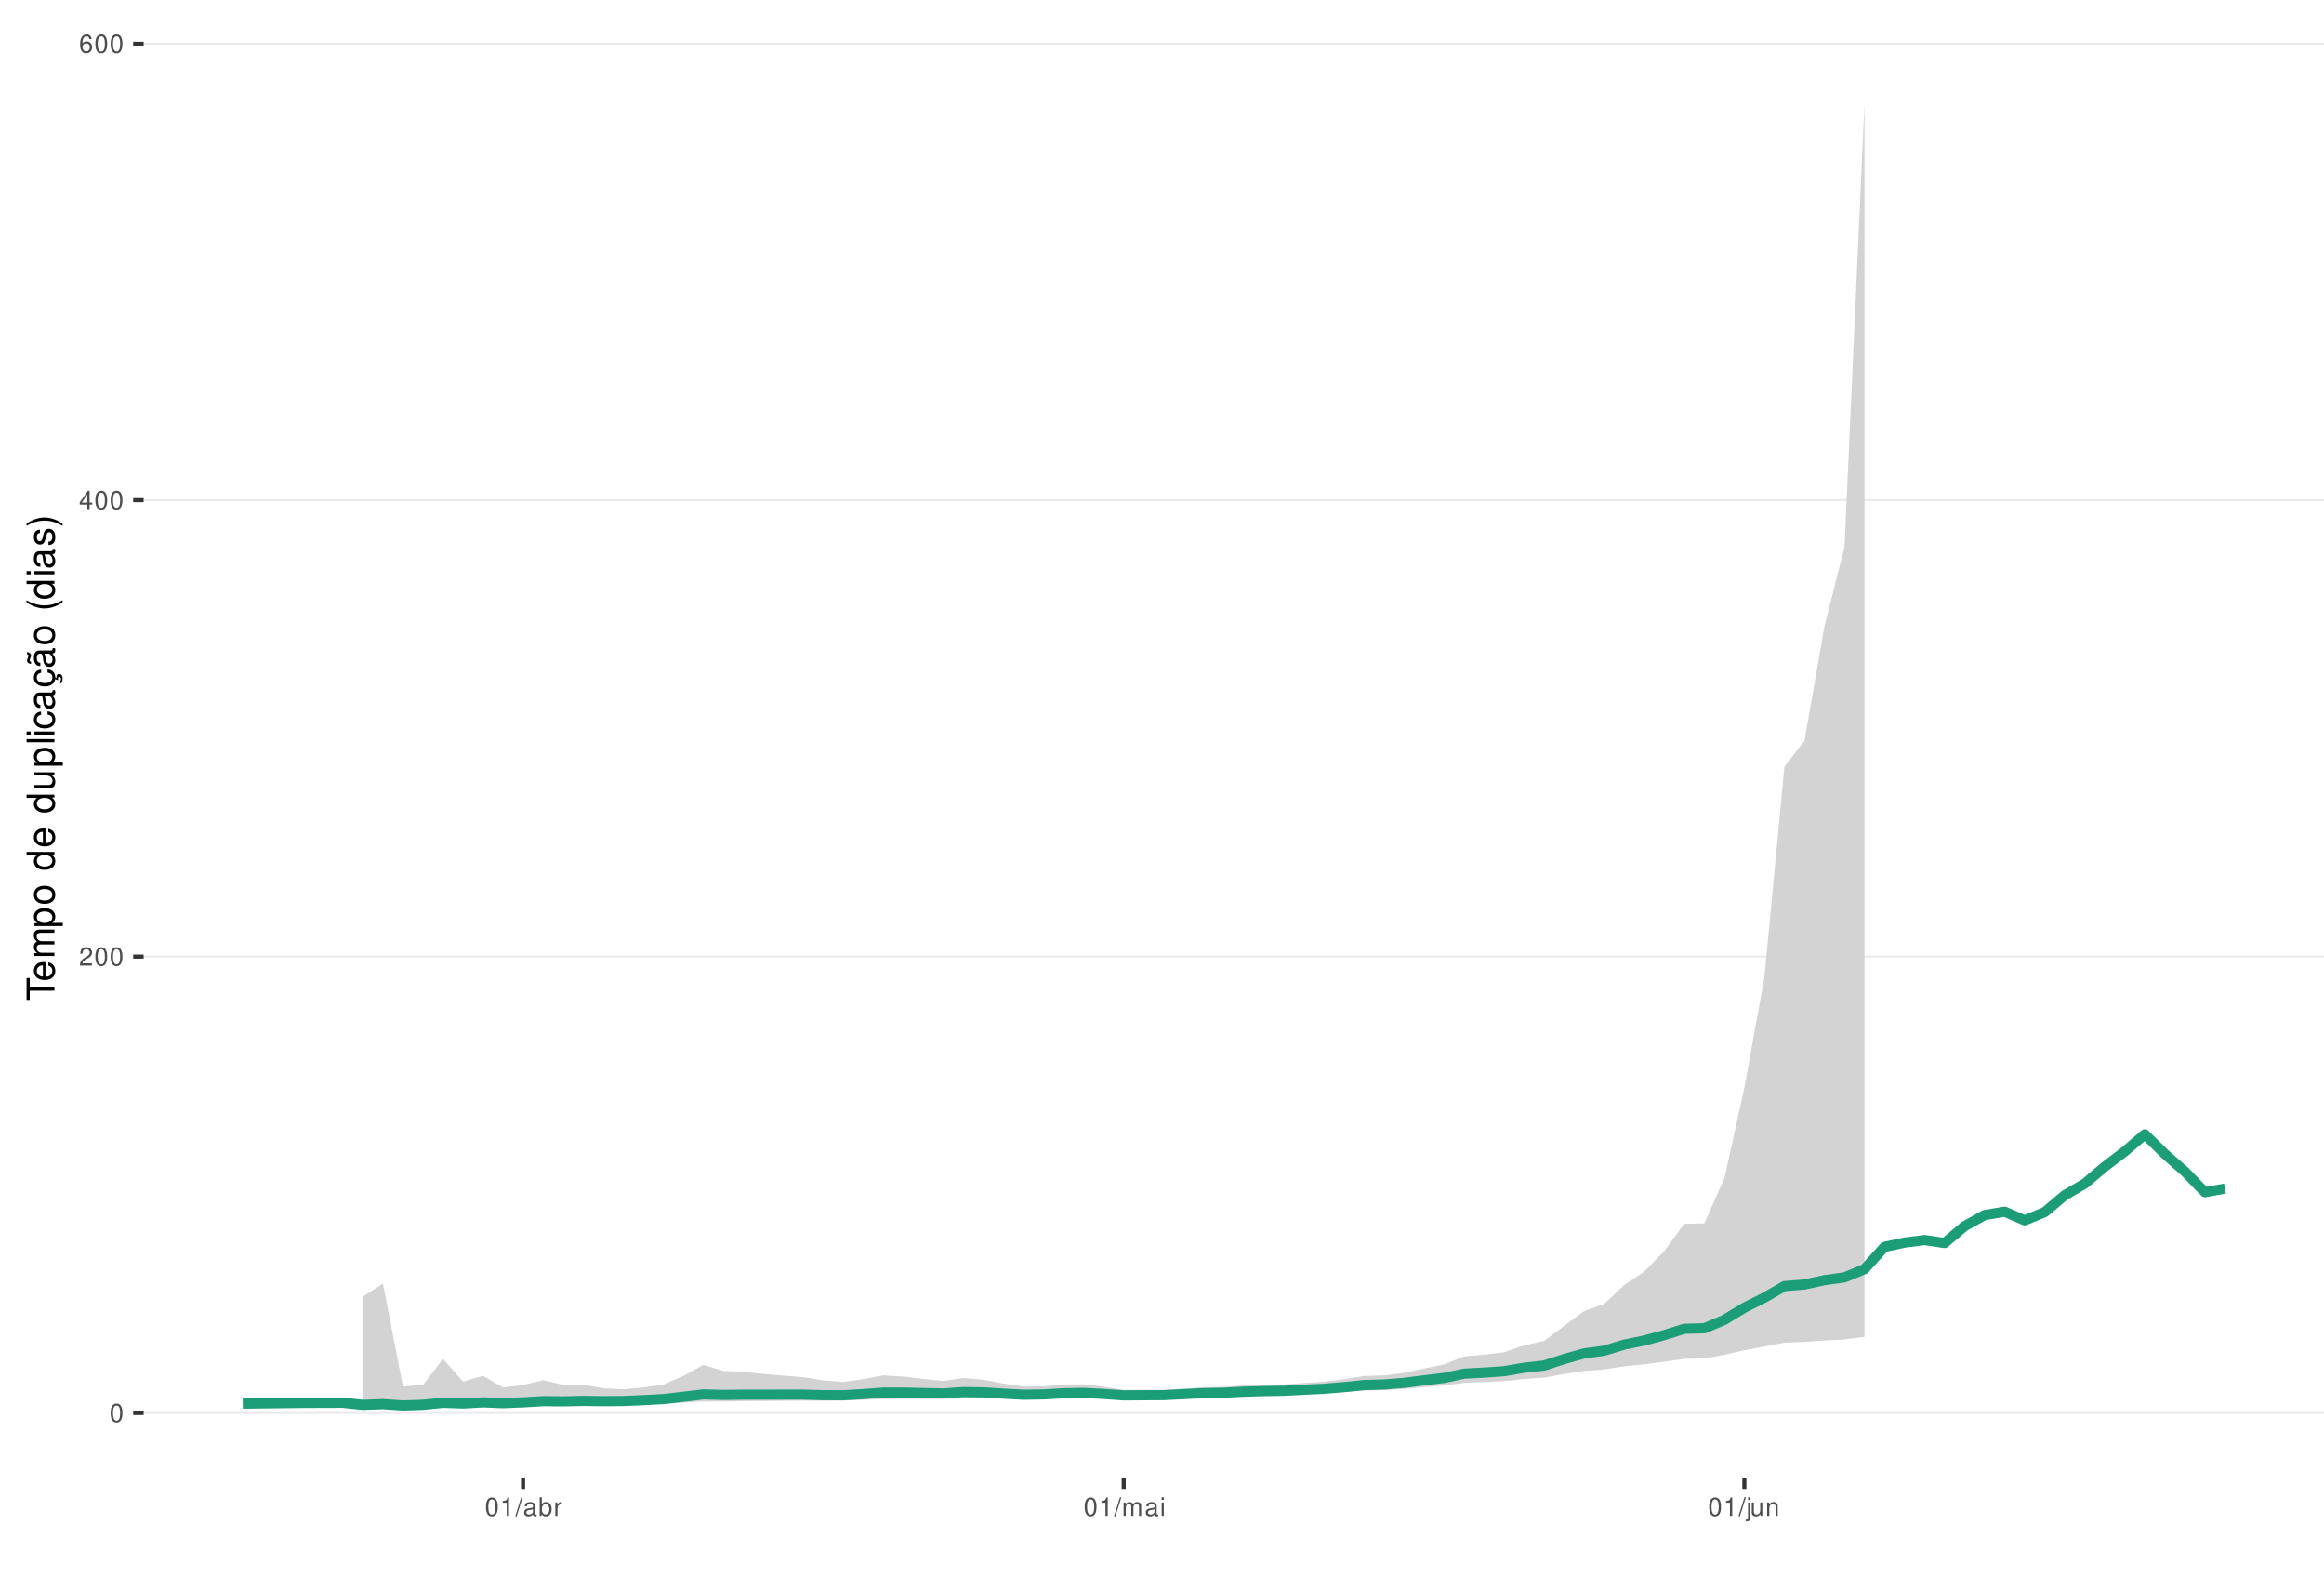
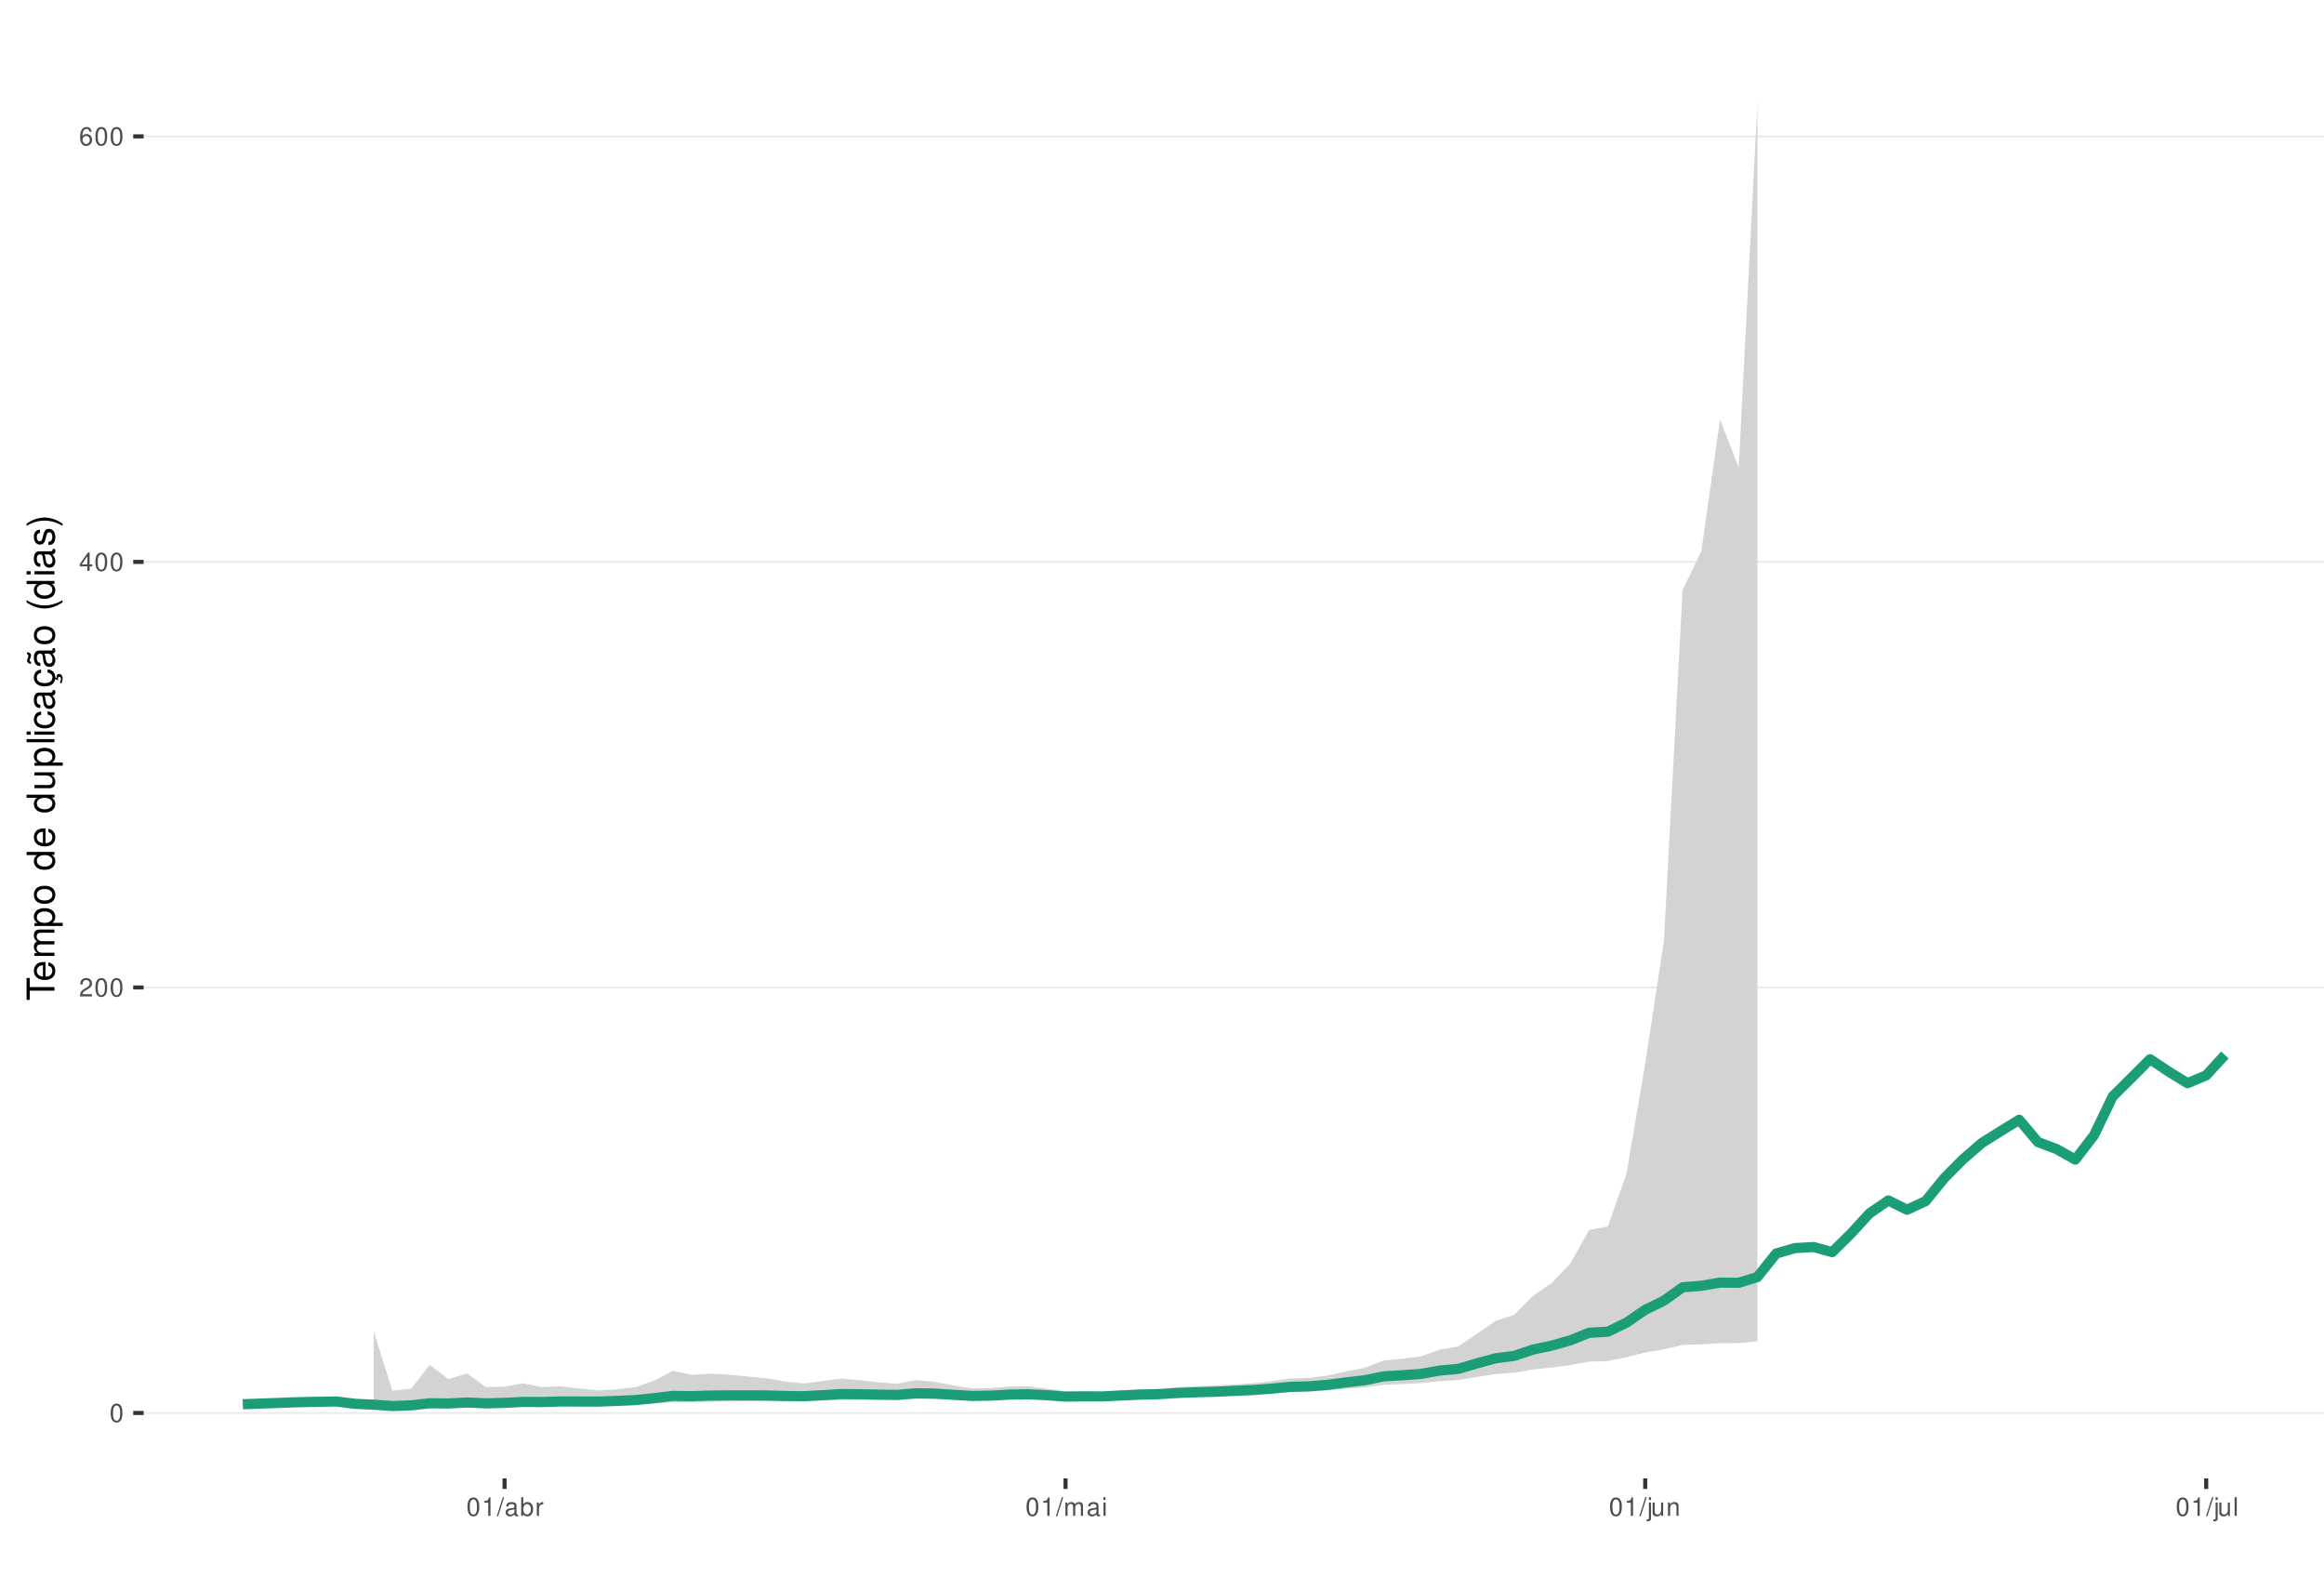
<svg xmlns="http://www.w3.org/2000/svg" xmlns:xlink="http://www.w3.org/1999/xlink" width="609pt" height="413pt" viewBox="0 0 609 413" version="1.1">
  <defs>
    <g>
      <symbol overflow="visible" id="glyph0-0">
        <path style="stroke:none;" d="" />
      </symbol>
      <symbol overflow="visible" id="glyph0-1">
        <path style="stroke:none;" d="M 1.828 -4.812 C 1.391 -4.812 0.984 -4.609 0.75 -4.281 C 0.438 -3.859 0.281 -3.219 0.281 -2.328 C 0.281 -0.703 0.812 0.156 1.828 0.156 C 2.828 0.156 3.375 -0.703 3.375 -2.297 C 3.375 -3.219 3.234 -3.844 2.922 -4.281 C 2.672 -4.625 2.281 -4.812 1.828 -4.812 Z M 1.828 -4.297 C 2.469 -4.297 2.781 -3.641 2.781 -2.344 C 2.781 -0.969 2.469 -0.328 1.812 -0.328 C 1.203 -0.328 0.891 -1 0.891 -2.328 C 0.891 -3.641 1.203 -4.297 1.828 -4.297 Z M 1.828 -4.297 " />
      </symbol>
      <symbol overflow="visible" id="glyph0-2">
        <path style="stroke:none;" d="M 3.375 -0.578 L 0.891 -0.578 C 0.938 -0.984 1.156 -1.234 1.734 -1.578 L 2.406 -1.953 C 3.062 -2.328 3.406 -2.812 3.406 -3.406 C 3.406 -3.812 3.234 -4.188 2.969 -4.438 C 2.688 -4.688 2.344 -4.812 1.891 -4.812 C 1.297 -4.812 0.844 -4.594 0.578 -4.188 C 0.422 -3.938 0.344 -3.641 0.328 -3.141 L 0.922 -3.141 C 0.938 -3.469 0.984 -3.672 1.062 -3.828 C 1.219 -4.125 1.516 -4.297 1.875 -4.297 C 2.406 -4.297 2.797 -3.906 2.797 -3.391 C 2.797 -3.016 2.578 -2.672 2.156 -2.438 L 1.547 -2.078 C 0.562 -1.516 0.281 -1.062 0.219 0 L 3.375 0 Z M 3.375 -0.578 " />
      </symbol>
      <symbol overflow="visible" id="glyph0-3">
        <path style="stroke:none;" d="M 2.172 -1.172 L 2.172 0 L 2.766 0 L 2.766 -1.172 L 3.469 -1.172 L 3.469 -1.688 L 2.766 -1.688 L 2.766 -4.812 L 2.328 -4.812 L 0.188 -1.781 L 0.188 -1.172 Z M 2.172 -1.688 L 0.703 -1.688 L 2.172 -3.812 Z M 2.172 -1.688 " />
      </symbol>
      <symbol overflow="visible" id="glyph0-4">
        <path style="stroke:none;" d="M 3.312 -3.562 C 3.203 -4.344 2.703 -4.812 1.984 -4.812 C 1.453 -4.812 0.984 -4.562 0.719 -4.125 C 0.406 -3.656 0.281 -3.062 0.281 -2.203 C 0.281 -1.391 0.406 -0.875 0.688 -0.453 C 0.938 -0.047 1.344 0.156 1.875 0.156 C 2.766 0.156 3.422 -0.516 3.422 -1.453 C 3.422 -2.344 2.812 -2.969 1.969 -2.969 C 1.5 -2.969 1.141 -2.797 0.891 -2.438 C 0.891 -3.641 1.266 -4.297 1.938 -4.297 C 2.344 -4.297 2.641 -4.031 2.734 -3.562 Z M 1.891 -2.453 C 2.469 -2.453 2.812 -2.047 2.812 -1.406 C 2.812 -0.812 2.422 -0.359 1.875 -0.359 C 1.328 -0.359 0.922 -0.828 0.922 -1.438 C 0.922 -2.031 1.312 -2.453 1.891 -2.453 Z M 1.891 -2.453 " />
      </symbol>
      <symbol overflow="visible" id="glyph0-5">
        <path style="stroke:none;" d="M 1.719 -3.422 L 1.719 0 L 2.312 0 L 2.312 -4.812 L 1.922 -4.812 C 1.719 -4.078 1.578 -3.969 0.672 -3.859 L 0.672 -3.422 Z M 1.719 -3.422 " />
      </symbol>
      <symbol overflow="visible" id="glyph0-6">
        <path style="stroke:none;" d="M 1.531 -4.859 L -0.047 0.141 L 0.312 0.141 L 1.891 -4.859 Z M 1.531 -4.859 " />
      </symbol>
      <symbol overflow="visible" id="glyph0-7">
        <path style="stroke:none;" d="M 3.562 -0.328 C 3.5 -0.312 3.469 -0.312 3.438 -0.312 C 3.25 -0.312 3.141 -0.406 3.141 -0.578 L 3.141 -2.641 C 3.141 -3.25 2.688 -3.594 1.828 -3.594 C 1.312 -3.594 0.906 -3.438 0.672 -3.188 C 0.516 -3 0.453 -2.797 0.438 -2.453 L 0.984 -2.453 C 1.031 -2.875 1.297 -3.078 1.812 -3.078 C 2.312 -3.078 2.594 -2.891 2.594 -2.562 L 2.594 -2.406 C 2.578 -2.172 2.469 -2.078 2.016 -2.031 C 1.219 -1.922 1.109 -1.891 0.891 -1.812 C 0.484 -1.641 0.281 -1.328 0.281 -0.875 C 0.281 -0.25 0.719 0.156 1.422 0.156 C 1.859 0.156 2.219 0 2.609 -0.359 C 2.656 0 2.828 0.156 3.188 0.156 C 3.297 0.156 3.375 0.141 3.562 0.094 Z M 2.594 -1.094 C 2.594 -0.906 2.531 -0.797 2.375 -0.641 C 2.141 -0.438 1.875 -0.328 1.547 -0.328 C 1.109 -0.328 0.859 -0.547 0.859 -0.891 C 0.859 -1.266 1.094 -1.438 1.703 -1.531 C 2.297 -1.609 2.406 -1.641 2.594 -1.719 Z M 2.594 -1.094 " />
      </symbol>
      <symbol overflow="visible" id="glyph0-8">
        <path style="stroke:none;" d="M 0.359 -4.859 L 0.359 0 L 0.859 0 L 0.859 -0.453 C 1.125 -0.047 1.484 0.156 1.969 0.156 C 2.875 0.156 3.484 -0.594 3.484 -1.75 C 3.484 -2.891 2.922 -3.594 1.984 -3.594 C 1.516 -3.594 1.172 -3.406 0.906 -3.016 L 0.906 -4.859 Z M 1.891 -3.062 C 2.5 -3.062 2.906 -2.531 2.906 -1.703 C 2.906 -0.906 2.484 -0.359 1.891 -0.359 C 1.297 -0.359 0.906 -0.906 0.906 -1.719 C 0.906 -2.531 1.297 -3.062 1.891 -3.062 Z M 1.891 -3.062 " />
      </symbol>
      <symbol overflow="visible" id="glyph0-9">
        <path style="stroke:none;" d="M 0.453 -3.484 L 0.453 0 L 1.016 0 L 1.016 -1.812 C 1.031 -2.656 1.375 -3.016 2.141 -3 L 2.141 -3.562 C 2.047 -3.578 1.984 -3.594 1.922 -3.594 C 1.562 -3.594 1.297 -3.375 0.969 -2.859 L 0.969 -3.484 Z M 0.453 -3.484 " />
      </symbol>
      <symbol overflow="visible" id="glyph0-10">
        <path style="stroke:none;" d="M 0.469 -3.484 L 0.469 0 L 1.031 0 L 1.031 -2.188 C 1.031 -2.703 1.391 -3.109 1.844 -3.109 C 2.25 -3.109 2.484 -2.844 2.484 -2.406 L 2.484 0 L 3.047 0 L 3.047 -2.188 C 3.047 -2.703 3.422 -3.109 3.875 -3.109 C 4.266 -3.109 4.516 -2.844 4.516 -2.406 L 4.516 0 L 5.078 0 L 5.078 -2.609 C 5.078 -3.234 4.719 -3.594 4.062 -3.594 C 3.594 -3.594 3.312 -3.453 2.984 -3.062 C 2.781 -3.422 2.5 -3.594 2.047 -3.594 C 1.578 -3.594 1.266 -3.422 0.984 -3 L 0.984 -3.484 Z M 0.469 -3.484 " />
      </symbol>
      <symbol overflow="visible" id="glyph0-11">
        <path style="stroke:none;" d="M 1 -3.484 L 0.453 -3.484 L 0.453 0 L 1 0 Z M 1 -4.859 L 0.438 -4.859 L 0.438 -4.156 L 1 -4.156 Z M 1 -4.859 " />
      </symbol>
      <symbol overflow="visible" id="glyph0-12">
        <path style="stroke:none;" d="M 0.469 -3.484 L 0.469 0.5 C 0.469 0.859 0.359 0.969 0.016 0.969 C -0.031 0.969 -0.047 0.969 -0.125 0.953 L -0.125 1.438 C -0.047 1.438 -0.016 1.453 0.062 1.453 C 0.688 1.453 1.016 1.203 1.016 0.719 L 1.016 -3.484 Z M 1.016 -4.859 L 0.469 -4.859 L 0.469 -4.156 L 1.016 -4.156 Z M 1.016 -4.859 " />
      </symbol>
      <symbol overflow="visible" id="glyph0-13">
        <path style="stroke:none;" d="M 3.203 0 L 3.203 -3.484 L 2.656 -3.484 L 2.656 -1.516 C 2.656 -0.797 2.281 -0.328 1.703 -0.328 C 1.266 -0.328 0.984 -0.594 0.984 -1.016 L 0.984 -3.484 L 0.438 -3.484 L 0.438 -0.797 C 0.438 -0.219 0.859 0.156 1.547 0.156 C 2.062 0.156 2.391 -0.031 2.703 -0.484 L 2.703 0 Z M 3.203 0 " />
      </symbol>
      <symbol overflow="visible" id="glyph0-14">
        <path style="stroke:none;" d="M 0.469 -3.484 L 0.469 0 L 1.031 0 L 1.031 -1.922 C 1.031 -2.641 1.391 -3.109 1.969 -3.109 C 2.406 -3.109 2.688 -2.828 2.688 -2.422 L 2.688 0 L 3.234 0 L 3.234 -2.641 C 3.234 -3.219 2.812 -3.594 2.141 -3.594 C 1.625 -3.594 1.281 -3.391 0.984 -2.906 L 0.984 -3.484 Z M 0.469 -3.484 " />
      </symbol>
+       <symbol overflow="visible" id="glyph0-15">
+         <path style="stroke:none;" d="M 1.016 -4.859 L 0.453 -4.859 L 0.453 0 L 1.016 0 Z M 1.016 -4.859 " />
+       </symbol>
      <symbol overflow="visible" id="glyph1-0">
        <path style="stroke:none;" d="" />
      </symbol>
      <symbol overflow="visible" id="glyph1-1">
        <path style="stroke:none;" d="M -6.469 -3.547 L -6.469 -5.938 L -7.297 -5.938 L -7.297 -0.203 L -6.469 -0.203 L -6.469 -2.609 L 0 -2.609 L 0 -3.547 Z M -6.469 -3.547 " />
      </symbol>
      <symbol overflow="visible" id="glyph1-2">
        <path style="stroke:none;" d="M -2.344 -5.125 C -3.141 -5.125 -3.625 -5.062 -4.016 -4.922 C -4.875 -4.578 -5.391 -3.781 -5.391 -2.797 C -5.391 -1.344 -4.281 -0.406 -2.547 -0.406 C -0.812 -0.406 0.234 -1.297 0.234 -2.781 C 0.234 -3.984 -0.453 -4.812 -1.594 -5.016 L -1.594 -4.188 C -0.906 -3.953 -0.547 -3.484 -0.547 -2.812 C -0.547 -2.281 -0.781 -1.828 -1.219 -1.547 C -1.516 -1.344 -1.812 -1.281 -2.344 -1.266 Z M -3.016 -1.297 C -3.984 -1.359 -4.625 -1.953 -4.625 -2.797 C -4.625 -3.641 -3.953 -4.234 -3.016 -4.234 Z M -3.016 -1.297 " />
      </symbol>
      <symbol overflow="visible" id="glyph1-3">
        <path style="stroke:none;" d="M -5.234 -0.703 L 0 -0.703 L 0 -1.547 L -3.297 -1.547 C -4.047 -1.547 -4.656 -2.094 -4.656 -2.766 C -4.656 -3.391 -4.281 -3.734 -3.609 -3.734 L 0 -3.734 L 0 -4.578 L -3.297 -4.578 C -4.047 -4.578 -4.656 -5.125 -4.656 -5.812 C -4.656 -6.422 -4.266 -6.781 -3.609 -6.781 L 0 -6.781 L 0 -7.625 L -3.938 -7.625 C -4.875 -7.625 -5.391 -7.078 -5.391 -6.094 C -5.391 -5.406 -5.188 -4.984 -4.594 -4.484 C -5.156 -4.188 -5.391 -3.766 -5.391 -3.078 C -5.391 -2.375 -5.125 -1.906 -4.5 -1.469 L -5.234 -1.469 Z M -5.234 -0.703 " />
      </symbol>
      <symbol overflow="visible" id="glyph1-4">
        <path style="stroke:none;" d="M 2.188 -0.547 L 2.188 -1.375 L -0.547 -1.375 C -0.016 -1.812 0.234 -2.312 0.234 -2.984 C 0.234 -4.344 -0.859 -5.234 -2.531 -5.234 C -4.297 -5.234 -5.391 -4.375 -5.391 -2.984 C -5.391 -2.266 -5.062 -1.703 -4.453 -1.312 L -5.234 -1.312 L -5.234 -0.547 Z M -4.609 -2.844 C -4.609 -3.766 -3.797 -4.359 -2.547 -4.359 C -1.359 -4.359 -0.547 -3.75 -0.547 -2.844 C -0.547 -1.953 -1.344 -1.375 -2.578 -1.375 C -3.812 -1.375 -4.609 -1.953 -4.609 -2.844 Z M -4.609 -2.844 " />
      </symbol>
      <symbol overflow="visible" id="glyph1-5">
        <path style="stroke:none;" d="M -5.391 -2.719 C -5.391 -1.234 -4.344 -0.359 -2.578 -0.359 C -0.812 -0.359 0.234 -1.234 0.234 -2.734 C 0.234 -4.203 -0.812 -5.094 -2.547 -5.094 C -4.359 -5.094 -5.391 -4.234 -5.391 -2.719 Z M -4.625 -2.734 C -4.625 -3.672 -3.844 -4.234 -2.547 -4.234 C -1.312 -4.234 -0.547 -3.656 -0.547 -2.734 C -0.547 -1.797 -1.312 -1.234 -2.578 -1.234 C -3.844 -1.234 -4.625 -1.797 -4.625 -2.734 Z M -4.625 -2.734 " />
      </symbol>
      <symbol overflow="visible" id="glyph1-6">
        <path style="stroke:none;" d="" />
      </symbol>
      <symbol overflow="visible" id="glyph1-7">
        <path style="stroke:none;" d="M -7.297 -4.953 L -7.297 -4.125 L -4.578 -4.125 C -5.109 -3.766 -5.391 -3.203 -5.391 -2.516 C -5.391 -1.156 -4.297 -0.266 -2.625 -0.266 C -0.859 -0.266 0.234 -1.125 0.234 -2.547 C 0.234 -3.266 -0.047 -3.766 -0.688 -4.203 L 0 -4.203 L 0 -4.953 Z M -4.609 -2.656 C -4.609 -3.547 -3.812 -4.125 -2.562 -4.125 C -1.344 -4.125 -0.547 -3.547 -0.547 -2.656 C -0.547 -1.734 -1.359 -1.125 -2.578 -1.125 C -3.797 -1.125 -4.609 -1.734 -4.609 -2.656 Z M -4.609 -2.656 " />
      </symbol>
      <symbol overflow="visible" id="glyph1-8">
        <path style="stroke:none;" d="M 0 -4.812 L -5.234 -4.812 L -5.234 -3.984 L -2.266 -3.984 C -1.203 -3.984 -0.5 -3.438 -0.5 -2.562 C -0.5 -1.906 -0.906 -1.484 -1.531 -1.484 L -5.234 -1.484 L -5.234 -0.656 L -1.203 -0.656 C -0.328 -0.656 0.234 -1.297 0.234 -2.312 C 0.234 -3.094 -0.047 -3.578 -0.734 -4.062 L 0 -4.062 Z M 0 -4.812 " />
      </symbol>
      <symbol overflow="visible" id="glyph1-9">
        <path style="stroke:none;" d="M -7.297 -1.516 L -7.297 -0.688 L 0 -0.688 L 0 -1.516 Z M -7.297 -1.516 " />
      </symbol>
      <symbol overflow="visible" id="glyph1-10">
        <path style="stroke:none;" d="M -5.234 -1.5 L -5.234 -0.672 L 0 -0.672 L 0 -1.5 Z M -7.297 -1.5 L -7.297 -0.656 L -6.234 -0.656 L -6.234 -1.5 Z M -7.297 -1.5 " />
      </symbol>
      <symbol overflow="visible" id="glyph1-11">
        <path style="stroke:none;" d="M -3.484 -4.703 C -3.984 -4.672 -4.312 -4.562 -4.609 -4.359 C -5.094 -4 -5.391 -3.375 -5.391 -2.641 C -5.391 -1.219 -4.266 -0.312 -2.531 -0.312 C -0.844 -0.312 0.234 -1.203 0.234 -2.625 C 0.234 -3.875 -0.516 -4.672 -1.797 -4.766 L -1.797 -3.938 C -0.953 -3.797 -0.547 -3.359 -0.547 -2.656 C -0.547 -1.734 -1.297 -1.188 -2.531 -1.188 C -3.844 -1.188 -4.625 -1.719 -4.625 -2.625 C -4.625 -3.328 -4.203 -3.766 -3.484 -3.875 Z M -3.484 -4.703 " />
      </symbol>
      <symbol overflow="visible" id="glyph1-12">
        <path style="stroke:none;" d="M -0.484 -5.344 C -0.469 -5.266 -0.469 -5.219 -0.469 -5.172 C -0.469 -4.875 -0.625 -4.719 -0.875 -4.719 L -3.953 -4.719 C -4.891 -4.719 -5.391 -4.047 -5.391 -2.75 C -5.391 -1.984 -5.172 -1.375 -4.781 -1.016 C -4.516 -0.766 -4.203 -0.672 -3.688 -0.656 L -3.688 -1.484 C -4.328 -1.562 -4.625 -1.938 -4.625 -2.719 C -4.625 -3.484 -4.344 -3.891 -3.844 -3.891 L -3.625 -3.891 C -3.266 -3.875 -3.125 -3.703 -3.047 -3.016 C -2.891 -1.844 -2.844 -1.656 -2.719 -1.344 C -2.453 -0.734 -2 -0.422 -1.312 -0.422 C -0.375 -0.422 0.234 -1.078 0.234 -2.141 C 0.234 -2.797 0 -3.328 -0.547 -3.922 C 0 -3.984 0.234 -4.234 0.234 -4.781 C 0.234 -4.953 0.203 -5.062 0.141 -5.344 Z M -1.656 -3.891 C -1.375 -3.891 -1.203 -3.812 -0.969 -3.562 C -0.656 -3.219 -0.5 -2.812 -0.5 -2.312 C -0.5 -1.672 -0.812 -1.297 -1.344 -1.297 C -1.891 -1.297 -2.172 -1.656 -2.297 -2.547 C -2.422 -3.438 -2.453 -3.609 -2.594 -3.891 Z M -1.656 -3.891 " />
      </symbol>
      <symbol overflow="visible" id="glyph1-13">
        <path style="stroke:none;" d="M 0.234 -2.641 C 0.234 -3.875 -0.547 -4.703 -1.797 -4.766 L -1.797 -3.938 C -0.953 -3.797 -0.531 -3.359 -0.531 -2.656 C -0.531 -1.734 -1.281 -1.188 -2.516 -1.188 C -3.844 -1.188 -4.625 -1.719 -4.625 -2.625 C -4.625 -3.328 -4.203 -3.766 -3.484 -3.875 L -3.484 -4.703 C -3.984 -4.672 -4.312 -4.562 -4.609 -4.359 C -5.094 -4 -5.391 -3.375 -5.391 -2.641 C -5.391 -1.219 -4.266 -0.312 -2.531 -0.312 C -1.469 -0.312 -0.625 -0.672 -0.156 -1.312 C 0.047 -1.594 0.125 -1.812 0.203 -2.25 L 0.922 -1.938 L 0.984 -2.062 C 0.938 -2.188 0.906 -2.25 0.906 -2.375 C 0.906 -2.656 1.047 -2.828 1.281 -2.828 C 1.547 -2.828 1.734 -2.594 1.734 -2.297 C 1.734 -2.031 1.672 -1.844 1.438 -1.406 L 1.406 -1.312 L 1.812 -1.094 C 2.078 -1.75 2.141 -1.953 2.141 -2.344 C 2.141 -3.109 1.781 -3.578 1.203 -3.578 C 0.781 -3.578 0.547 -3.297 0.547 -2.797 C 0.547 -2.703 0.547 -2.641 0.562 -2.516 Z M 0.234 -2.641 " />
      </symbol>
      <symbol overflow="visible" id="glyph1-14">
        <path style="stroke:none;" d="M -0.484 -5.344 C -0.469 -5.266 -0.469 -5.219 -0.469 -5.172 C -0.469 -4.875 -0.625 -4.719 -0.875 -4.719 L -3.953 -4.719 C -4.891 -4.719 -5.391 -4.047 -5.391 -2.75 C -5.391 -1.984 -5.172 -1.375 -4.781 -1.016 C -4.516 -0.766 -4.203 -0.672 -3.688 -0.656 L -3.688 -1.484 C -4.328 -1.562 -4.625 -1.938 -4.625 -2.719 C -4.625 -3.484 -4.344 -3.891 -3.844 -3.891 L -3.625 -3.891 C -3.266 -3.875 -3.125 -3.703 -3.047 -3.016 C -2.891 -1.844 -2.844 -1.656 -2.719 -1.344 C -2.453 -0.734 -2 -0.422 -1.312 -0.422 C -0.375 -0.422 0.234 -1.078 0.234 -2.141 C 0.234 -2.797 0 -3.328 -0.547 -3.922 C 0 -3.984 0.234 -4.234 0.234 -4.781 C 0.234 -4.953 0.203 -5.062 0.141 -5.344 Z M -1.656 -3.891 C -1.375 -3.891 -1.203 -3.812 -0.969 -3.562 C -0.656 -3.219 -0.5 -2.812 -0.5 -2.312 C -0.5 -1.672 -0.812 -1.297 -1.344 -1.297 C -1.891 -1.297 -2.172 -1.656 -2.297 -2.547 C -2.422 -3.438 -2.453 -3.609 -2.594 -3.891 Z M -7.172 -3.75 C -6.922 -3.672 -6.812 -3.547 -6.812 -3.375 C -6.812 -3.25 -6.875 -2.984 -6.984 -2.734 C -7.156 -2.312 -7.172 -2.25 -7.172 -2.047 C -7.172 -1.594 -6.797 -1.297 -6.141 -1.188 L -6.141 -1.766 C -6.375 -1.812 -6.5 -1.938 -6.5 -2.094 C -6.5 -2.203 -6.469 -2.344 -6.375 -2.578 C -6.156 -3.156 -6.125 -3.234 -6.125 -3.438 C -6.125 -3.922 -6.484 -4.219 -7.172 -4.312 Z M -7.172 -3.75 " />
      </symbol>
      <symbol overflow="visible" id="glyph1-15">
        <path style="stroke:none;" d="M -7.297 -2.359 C -5.984 -1.359 -4.156 -0.734 -2.594 -0.734 C -1.016 -0.734 0.812 -1.359 2.125 -2.359 L 2.125 -2.906 C 0.688 -2.031 -0.984 -1.547 -2.594 -1.547 C -4.188 -1.547 -5.875 -2.031 -7.297 -2.906 Z M -7.297 -2.359 " />
      </symbol>
      <symbol overflow="visible" id="glyph1-16">
        <path style="stroke:none;" d="M -3.781 -4.375 C -4.812 -4.375 -5.391 -3.688 -5.391 -2.484 C -5.391 -1.266 -4.766 -0.469 -3.797 -0.469 C -2.969 -0.469 -2.578 -0.891 -2.281 -2.125 L -2.094 -2.906 C -1.953 -3.484 -1.734 -3.719 -1.375 -3.719 C -0.875 -3.719 -0.547 -3.234 -0.547 -2.5 C -0.547 -2.047 -0.672 -1.672 -0.891 -1.453 C -1.047 -1.328 -1.188 -1.266 -1.562 -1.219 L -1.562 -0.344 C -0.344 -0.375 0.234 -1.062 0.234 -2.438 C 0.234 -3.75 -0.422 -4.594 -1.438 -4.594 C -2.203 -4.594 -2.641 -4.156 -2.891 -3.109 L -3.078 -2.312 C -3.234 -1.625 -3.453 -1.344 -3.828 -1.344 C -4.312 -1.344 -4.625 -1.766 -4.625 -2.453 C -4.625 -3.125 -4.328 -3.484 -3.781 -3.5 Z M -3.781 -4.375 " />
      </symbol>
      <symbol overflow="visible" id="glyph1-17">
        <path style="stroke:none;" d="M 2.125 -0.938 C 0.812 -1.938 -1.016 -2.562 -2.578 -2.562 C -4.156 -2.562 -5.984 -1.938 -7.297 -0.938 L -7.297 -0.375 C -5.859 -1.266 -4.188 -1.75 -2.578 -1.75 C -0.984 -1.75 0.703 -1.266 2.125 -0.375 Z M 2.125 -0.938 " />
      </symbol>
    </g>
    <clipPath id="clip1">
      <path d="M 37.645 9.961 L 609 9.961 L 609 387.328 L 37.645 387.328 Z M 37.645 9.961 " />
    </clipPath>
    <clipPath id="clip2">
      <path d="M 37.645 369 L 609 369 L 609 371 L 37.645 371 Z M 37.645 369 " />
    </clipPath>
    <clipPath id="clip3">
-       <path d="M 37.645 250 L 609 250 L 609 251 L 37.645 251 Z M 37.645 250 " />
+       <path d="M 37.645 258 L 609 258 L 609 259 L 37.645 259 Z M 37.645 258 " />
    </clipPath>
    <clipPath id="clip4">
-       <path d="M 37.645 130 L 609 130 L 609 132 L 37.645 132 Z M 37.645 130 " />
+       <path d="M 37.645 146 L 609 146 L 609 148 L 37.645 148 Z M 37.645 146 " />
    </clipPath>
    <clipPath id="clip5">
-       <path d="M 37.645 11 L 609 11 L 609 12 L 37.645 12 Z M 37.645 11 " />
+       <path d="M 37.645 35 L 609 35 L 609 36 L 37.645 36 Z M 37.645 35 " />
    </clipPath>
  </defs>
  <g id="surface339">
    <rect x="0" y="0" width="609" height="413" style="fill:rgb(100%,100%,100%);fill-opacity:1;stroke:none;" />
    <rect x="0" y="0" width="609" height="413" style="fill:rgb(100%,100%,100%);fill-opacity:1;stroke:none;" />
    <path style="fill:none;stroke-width:1.067;stroke-linecap:round;stroke-linejoin:round;stroke:rgb(100%,100%,100%);stroke-opacity:1;stroke-miterlimit:10;" d="M 0 413 L 609 413 L 609 0 L 0 0 Z M 0 413 " />
    <g clip-path="url(#clip1)" clip-rule="nonzero">
      <path style=" stroke:none;fill-rule:nonzero;fill:rgb(100%,100%,100%);fill-opacity:1;" d="M 37.645 387.328 L 609 387.328 L 609 9.961 L 37.645 9.961 Z M 37.645 387.328 " />
    </g>
    <g clip-path="url(#clip2)" clip-rule="nonzero">
      <path style="fill:none;stroke-width:0.533;stroke-linecap:butt;stroke-linejoin:round;stroke:rgb(92.157%,92.157%,92.157%);stroke-opacity:1;stroke-miterlimit:10;" d="M 37.645 370.176 L 609 370.176 " />
    </g>
    <g clip-path="url(#clip3)" clip-rule="nonzero">
-       <path style="fill:none;stroke-width:0.533;stroke-linecap:butt;stroke-linejoin:round;stroke:rgb(92.157%,92.157%,92.157%);stroke-opacity:1;stroke-miterlimit:10;" d="M 37.645 250.605 L 609 250.605 " />
+       <path style="fill:none;stroke-width:0.533;stroke-linecap:butt;stroke-linejoin:round;stroke:rgb(92.157%,92.157%,92.157%);stroke-opacity:1;stroke-miterlimit:10;" d="M 37.645 258.695 L 609 258.695 " />
    </g>
    <g clip-path="url(#clip4)" clip-rule="nonzero">
-       <path style="fill:none;stroke-width:0.533;stroke-linecap:butt;stroke-linejoin:round;stroke:rgb(92.157%,92.157%,92.157%);stroke-opacity:1;stroke-miterlimit:10;" d="M 37.645 131.035 L 609 131.035 " />
+       <path style="fill:none;stroke-width:0.533;stroke-linecap:butt;stroke-linejoin:round;stroke:rgb(92.157%,92.157%,92.157%);stroke-opacity:1;stroke-miterlimit:10;" d="M 37.645 147.211 L 609 147.211 " />
    </g>
    <g clip-path="url(#clip5)" clip-rule="nonzero">
-       <path style="fill:none;stroke-width:0.533;stroke-linecap:butt;stroke-linejoin:round;stroke:rgb(92.157%,92.157%,92.157%);stroke-opacity:1;stroke-miterlimit:10;" d="M 37.645 11.465 L 609 11.465 " />
-     </g>
-     <path style=" stroke:none;fill-rule:nonzero;fill:rgb(82.745%,82.745%,82.745%);fill-opacity:1;" d="M 95.094 339.664 L 100.344 336.277 L 105.59 363.23 L 110.836 362.816 L 116.082 356.012 L 121.328 361.949 L 126.574 360.43 L 131.82 363.508 L 137.066 362.848 L 142.316 361.578 L 147.562 362.805 L 152.809 362.785 L 158.055 363.691 L 163.301 363.965 L 168.547 363.5 L 173.793 362.754 L 179.039 360.477 L 184.289 357.562 L 189.535 359.152 L 194.781 359.402 L 200.027 359.945 L 205.273 360.379 L 210.52 360.805 L 215.766 361.645 L 221.016 362.027 L 226.262 361.297 L 231.508 360.309 L 236.754 360.633 L 242 361.273 L 247.246 361.789 L 252.492 361.012 L 257.738 361.457 L 262.988 362.477 L 268.234 363.246 L 273.48 363.188 L 278.727 362.703 L 283.973 362.648 L 289.219 363.312 L 294.465 364.094 L 299.711 364.102 L 304.961 364.137 L 310.207 363.77 L 315.453 363.414 L 320.699 363.32 L 325.945 362.938 L 331.191 362.75 L 336.438 362.684 L 341.688 362.316 L 346.934 361.98 L 352.18 361.324 L 357.426 360.488 L 362.672 360.316 L 367.918 359.664 L 373.164 358.527 L 378.41 357.457 L 383.66 355.359 L 388.906 354.91 L 394.152 354.277 L 399.398 352.461 L 404.645 351.301 L 409.891 347.324 L 415.137 343.477 L 420.383 341.59 L 425.633 336.664 L 430.879 333.129 L 436.125 327.762 L 441.371 320.613 L 446.617 320.5 L 451.863 308.73 L 457.109 284.949 L 462.359 256.004 L 467.605 200.828 L 472.852 194.113 L 478.098 164.035 L 483.344 143.348 L 488.59 27.117 L 488.59 350.234 L 483.344 350.906 L 478.098 351.172 L 472.852 351.566 L 467.605 351.75 L 462.359 352.766 L 457.109 353.723 L 451.863 354.957 L 446.617 355.891 L 441.371 355.992 L 436.125 356.738 L 430.879 357.418 L 425.633 357.949 L 420.383 358.758 L 415.137 359.156 L 409.891 359.953 L 404.645 360.906 L 399.398 361.27 L 394.152 361.828 L 388.906 362.078 L 383.66 362.281 L 378.41 362.988 L 373.164 363.406 L 367.918 363.871 L 362.672 364.176 L 357.426 364.305 L 352.18 364.684 L 346.934 365.004 L 341.688 365.199 L 336.438 365.41 L 331.191 365.5 L 325.945 365.637 L 320.699 365.852 L 315.453 365.949 L 310.207 366.152 L 304.961 366.363 L 299.711 366.41 L 294.465 366.469 L 289.219 366.266 L 283.973 366.137 L 278.727 366.227 L 273.48 366.441 L 268.234 366.527 L 262.988 366.402 L 257.738 366.262 L 252.492 366.266 L 247.246 366.492 L 242 366.48 L 236.754 366.465 L 231.508 366.512 L 226.262 366.742 L 221.016 366.941 L 215.766 366.973 L 210.52 366.949 L 205.273 366.996 L 200.027 367.047 L 194.781 367.094 L 189.535 367.168 L 184.289 367.164 L 179.039 367.461 L 173.793 367.766 L 168.547 367.938 L 163.301 368.082 L 158.055 368.148 L 152.809 368.16 L 147.562 368.258 L 142.316 368.289 L 137.066 368.461 L 131.82 368.59 L 126.574 368.559 L 121.328 368.719 L 116.082 368.707 L 110.836 368.934 L 105.59 369.043 L 100.344 368.988 L 95.094 369.09 Z M 95.094 339.664 " />
-     <path style="fill:none;stroke-width:2.667;stroke-linecap:butt;stroke-linejoin:round;stroke:rgb(10.588%,61.961%,46.667%);stroke-opacity:1;stroke-miterlimit:10;" d="M 63.617 367.719 L 79.355 367.527 L 89.848 367.496 L 95.094 368.047 L 100.344 367.855 L 105.59 368.211 L 110.836 368.035 L 116.082 367.5 L 121.328 367.684 L 126.574 367.391 L 131.82 367.602 L 137.066 367.387 L 142.316 367.07 L 147.562 367.125 L 152.809 367.004 L 158.055 367.078 L 163.301 367.035 L 168.547 366.816 L 173.793 366.531 L 179.039 365.93 L 184.289 365.309 L 189.535 365.445 L 194.781 365.379 L 200.027 365.383 L 205.273 365.371 L 210.52 365.371 L 215.766 365.512 L 221.016 365.539 L 226.262 365.223 L 231.508 364.828 L 236.754 364.828 L 242 364.949 L 247.246 365.055 L 252.492 364.691 L 257.738 364.77 L 262.988 365.109 L 268.234 365.395 L 273.48 365.309 L 278.727 365.008 L 283.973 364.914 L 289.219 365.191 L 294.465 365.57 L 299.711 365.527 L 304.961 365.5 L 310.207 365.234 L 315.453 364.973 L 320.699 364.871 L 325.945 364.594 L 331.191 364.438 L 336.438 364.352 L 341.688 364.082 L 346.934 363.832 L 352.18 363.398 L 357.426 362.863 L 362.672 362.715 L 367.918 362.293 L 373.164 361.613 L 378.41 360.988 L 383.66 359.875 L 388.906 359.594 L 394.152 359.227 L 399.398 358.324 L 404.645 357.742 L 409.891 356.047 L 415.137 354.574 L 420.383 353.855 L 425.633 352.262 L 430.879 351.195 L 436.125 349.766 L 441.371 348.117 L 446.617 347.984 L 451.863 345.781 L 457.109 342.594 L 462.359 339.961 L 467.605 336.938 L 472.852 336.516 L 478.098 335.375 L 483.344 334.652 L 488.59 332.484 L 493.836 326.66 L 499.082 325.535 L 504.332 324.867 L 509.578 325.652 L 514.824 321.23 L 520.07 318.324 L 525.316 317.438 L 530.562 319.715 L 535.809 317.551 L 541.055 313.133 L 546.305 310.086 L 551.551 305.641 L 556.797 301.652 L 562.043 297.172 L 567.289 302.309 L 572.535 306.918 L 577.781 312.324 L 583.031 311.383 " />
+       <path style="fill:none;stroke-width:0.533;stroke-linecap:butt;stroke-linejoin:round;stroke:rgb(92.157%,92.157%,92.157%);stroke-opacity:1;stroke-miterlimit:10;" d="M 37.645 35.73 L 609 35.73 " />
+     </g>
+     <path style=" stroke:none;fill-rule:nonzero;fill:rgb(82.745%,82.745%,82.745%);fill-opacity:1;" d="M 97.918 348.766 L 102.816 364.316 L 107.719 363.84 L 112.617 357.578 L 117.516 361.281 L 122.418 359.816 L 127.316 363.379 L 132.219 363.285 L 137.117 362.402 L 142.02 363.402 L 146.918 363.18 L 151.816 363.77 L 156.719 364.273 L 161.617 363.938 L 166.52 363.438 L 171.418 361.719 L 176.32 359.121 L 181.219 360.172 L 186.117 359.883 L 191.02 360.141 L 195.918 360.617 L 200.82 361.078 L 205.719 361.934 L 210.621 362.441 L 215.52 361.828 L 220.418 361.172 L 225.32 361.586 L 230.219 362.133 L 235.121 362.504 L 240.02 361.574 L 244.922 362.012 L 249.82 362.945 L 254.723 363.73 L 259.621 363.668 L 264.52 363.25 L 269.422 363.199 L 274.32 363.785 L 279.223 364.52 L 284.121 364.512 L 289.023 364.598 L 293.922 364.254 L 298.82 363.957 L 303.723 363.828 L 308.621 363.391 L 313.523 363.16 L 318.422 363 L 323.324 362.684 L 328.223 362.406 L 333.121 361.867 L 338.023 361.141 L 342.922 360.977 L 347.824 360.383 L 352.723 359.293 L 357.625 358.348 L 362.523 356.445 L 367.422 355.969 L 372.324 355.359 L 377.223 353.594 L 382.125 352.746 L 387.023 349.453 L 391.926 346.055 L 396.824 344.438 L 401.723 339.508 L 406.625 336.109 L 411.523 330.988 L 416.426 322.219 L 421.324 321.32 L 426.227 307.473 L 431.125 278.617 L 436.027 246.559 L 440.926 154.539 L 445.824 144.469 L 450.727 109.918 L 455.625 122.512 L 460.527 27.117 L 460.527 351.391 L 455.625 351.863 L 450.727 351.898 L 445.824 352.188 L 440.926 352.352 L 436.027 353.477 L 431.125 354.324 L 426.227 355.578 L 421.324 356.566 L 416.426 356.723 L 411.523 357.605 L 406.625 358.266 L 401.723 358.789 L 396.824 359.621 L 391.926 359.984 L 387.023 360.719 L 382.125 361.539 L 377.223 361.82 L 372.324 362.363 L 367.422 362.602 L 362.523 362.809 L 357.625 363.457 L 352.723 363.836 L 347.824 364.277 L 342.922 364.559 L 338.023 364.68 L 333.121 365.016 L 328.223 365.285 L 323.324 365.453 L 318.422 365.637 L 313.523 365.758 L 308.621 365.91 L 303.723 366.145 L 298.82 366.25 L 293.922 366.43 L 289.023 366.625 L 284.121 366.648 L 279.223 366.711 L 274.32 366.516 L 269.422 366.402 L 264.52 366.484 L 259.621 366.68 L 254.723 366.762 L 249.82 366.625 L 244.922 366.496 L 240.02 366.496 L 235.121 366.75 L 230.219 366.75 L 225.32 366.742 L 220.418 366.762 L 215.52 366.941 L 210.621 367.117 L 205.719 367.125 L 200.82 367.098 L 195.918 367.137 L 191.02 367.18 L 186.117 367.246 L 181.219 367.359 L 176.32 367.375 L 171.418 367.664 L 166.52 367.926 L 161.617 368.062 L 156.719 368.188 L 151.816 368.227 L 146.918 368.262 L 142.02 368.367 L 137.117 368.398 L 132.219 368.543 L 127.316 368.637 L 122.418 368.598 L 117.516 368.742 L 112.617 368.77 L 107.719 369 L 102.816 369.105 L 97.918 369.043 Z M 97.918 348.766 " />
+     <path style="fill:none;stroke-width:2.667;stroke-linecap:butt;stroke-linejoin:round;stroke:rgb(10.588%,61.961%,46.667%);stroke-opacity:1;stroke-miterlimit:10;" d="M 63.617 367.887 L 68.516 367.707 L 78.316 367.344 L 88.117 367.16 L 93.016 367.773 L 97.918 368 L 102.816 368.348 L 107.719 368.176 L 112.617 367.633 L 117.516 367.691 L 122.418 367.426 L 127.316 367.652 L 132.219 367.527 L 137.117 367.273 L 142.02 367.312 L 146.918 367.164 L 151.816 367.18 L 156.719 367.195 L 161.617 367.016 L 166.52 366.797 L 171.418 366.301 L 176.32 365.699 L 181.219 365.773 L 186.117 365.613 L 191.02 365.559 L 195.918 365.562 L 200.82 365.574 L 205.719 365.719 L 210.621 365.789 L 215.52 365.512 L 220.418 365.223 L 225.32 365.266 L 230.219 365.371 L 235.121 365.438 L 240.02 365.016 L 244.922 365.102 L 249.82 365.41 L 254.723 365.711 L 259.621 365.625 L 264.52 365.359 L 269.422 365.277 L 274.32 365.52 L 279.223 365.879 L 284.121 365.828 L 289.023 365.836 L 293.922 365.586 L 298.82 365.363 L 303.723 365.246 L 308.621 364.938 L 313.523 364.754 L 318.422 364.613 L 323.324 364.383 L 328.223 364.172 L 333.121 363.809 L 338.023 363.34 L 342.922 363.199 L 347.824 362.812 L 352.723 362.164 L 357.625 361.605 L 362.523 360.586 L 367.422 360.293 L 372.324 359.945 L 377.223 359.062 L 382.125 358.625 L 387.023 357.188 L 391.926 355.848 L 396.824 355.203 L 401.723 353.566 L 406.625 352.523 L 411.523 351.137 L 416.426 349.164 L 421.324 348.887 L 426.227 346.496 L 431.125 343.148 L 436.027 340.75 L 440.926 337.25 L 445.824 336.855 L 450.727 336.02 L 455.625 336.074 L 460.527 334.555 L 465.426 328.414 L 470.328 326.988 L 475.227 326.695 L 480.125 328.031 L 485.027 323.191 L 489.926 317.863 L 494.828 314.492 L 499.727 316.934 L 504.629 314.648 L 509.527 308.613 L 514.426 303.688 L 519.328 299.449 L 524.227 296.371 L 529.129 293.359 L 534.027 299.195 L 538.93 301.039 L 543.828 303.797 L 548.727 297.438 L 553.629 287.25 L 558.527 282.398 L 563.43 277.496 L 568.328 280.758 L 573.23 283.773 L 578.129 281.723 L 583.031 276.375 " />
    <g style="fill:rgb(30.196%,30.196%,30.196%);fill-opacity:1;">
      <use xlink:href="#glyph0-1" x="28.715" y="372.523" />
    </g>
    <g style="fill:rgb(30.196%,30.196%,30.196%);fill-opacity:1;">
-       <use xlink:href="#glyph0-2" x="20.715" y="252.953" />
-       <use xlink:href="#glyph0-1" x="24.715" y="252.953" />
-       <use xlink:href="#glyph0-1" x="28.715" y="252.953" />
-     </g>
-     <g style="fill:rgb(30.196%,30.196%,30.196%);fill-opacity:1;">
-       <use xlink:href="#glyph0-3" x="20.715" y="133.383" />
-       <use xlink:href="#glyph0-1" x="24.715" y="133.383" />
-       <use xlink:href="#glyph0-1" x="28.715" y="133.383" />
-     </g>
-     <g style="fill:rgb(30.196%,30.196%,30.196%);fill-opacity:1;">
-       <use xlink:href="#glyph0-4" x="20.715" y="13.812" />
-       <use xlink:href="#glyph0-1" x="24.715" y="13.812" />
-       <use xlink:href="#glyph0-1" x="28.715" y="13.812" />
+       <use xlink:href="#glyph0-2" x="20.715" y="261.043" />
+       <use xlink:href="#glyph0-1" x="24.715" y="261.043" />
+       <use xlink:href="#glyph0-1" x="28.715" y="261.043" />
+     </g>
+     <g style="fill:rgb(30.196%,30.196%,30.196%);fill-opacity:1;">
+       <use xlink:href="#glyph0-3" x="20.715" y="149.559" />
+       <use xlink:href="#glyph0-1" x="24.715" y="149.559" />
+       <use xlink:href="#glyph0-1" x="28.715" y="149.559" />
+     </g>
+     <g style="fill:rgb(30.196%,30.196%,30.196%);fill-opacity:1;">
+       <use xlink:href="#glyph0-4" x="20.715" y="38.078" />
+       <use xlink:href="#glyph0-1" x="24.715" y="38.078" />
+       <use xlink:href="#glyph0-1" x="28.715" y="38.078" />
    </g>
    <path style="fill:none;stroke-width:1.067;stroke-linecap:butt;stroke-linejoin:round;stroke:rgb(20%,20%,20%);stroke-opacity:1;stroke-miterlimit:10;" d="M 34.906 370.176 L 37.645 370.176 " />
-     <path style="fill:none;stroke-width:1.067;stroke-linecap:butt;stroke-linejoin:round;stroke:rgb(20%,20%,20%);stroke-opacity:1;stroke-miterlimit:10;" d="M 34.906 250.605 L 37.645 250.605 " />
-     <path style="fill:none;stroke-width:1.067;stroke-linecap:butt;stroke-linejoin:round;stroke:rgb(20%,20%,20%);stroke-opacity:1;stroke-miterlimit:10;" d="M 34.906 131.035 L 37.645 131.035 " />
-     <path style="fill:none;stroke-width:1.067;stroke-linecap:butt;stroke-linejoin:round;stroke:rgb(20%,20%,20%);stroke-opacity:1;stroke-miterlimit:10;" d="M 34.906 11.465 L 37.645 11.465 " />
-     <path style="fill:none;stroke-width:1.067;stroke-linecap:butt;stroke-linejoin:round;stroke:rgb(20%,20%,20%);stroke-opacity:1;stroke-miterlimit:10;" d="M 137.066 390.07 L 137.066 387.328 " />
-     <path style="fill:none;stroke-width:1.067;stroke-linecap:butt;stroke-linejoin:round;stroke:rgb(20%,20%,20%);stroke-opacity:1;stroke-miterlimit:10;" d="M 294.465 390.07 L 294.465 387.328 " />
-     <path style="fill:none;stroke-width:1.067;stroke-linecap:butt;stroke-linejoin:round;stroke:rgb(20%,20%,20%);stroke-opacity:1;stroke-miterlimit:10;" d="M 457.109 390.07 L 457.109 387.328 " />
-     <g style="fill:rgb(30.196%,30.196%,30.196%);fill-opacity:1;">
-       <use xlink:href="#glyph0-1" x="127.066" y="397.109" />
-       <use xlink:href="#glyph0-5" x="131.066" y="397.109" />
-       <use xlink:href="#glyph0-6" x="135.066" y="397.109" />
-       <use xlink:href="#glyph0-7" x="137.066" y="397.109" />
-       <use xlink:href="#glyph0-8" x="141.066" y="397.109" />
-       <use xlink:href="#glyph0-9" x="145.066" y="397.109" />
-     </g>
-     <g style="fill:rgb(30.196%,30.196%,30.196%);fill-opacity:1;">
-       <use xlink:href="#glyph0-1" x="283.965" y="397.109" />
-       <use xlink:href="#glyph0-5" x="287.965" y="397.109" />
-       <use xlink:href="#glyph0-6" x="291.965" y="397.109" />
-       <use xlink:href="#glyph0-10" x="293.965" y="397.109" />
-       <use xlink:href="#glyph0-7" x="299.965" y="397.109" />
-       <use xlink:href="#glyph0-11" x="303.965" y="397.109" />
-     </g>
-     <g style="fill:rgb(30.196%,30.196%,30.196%);fill-opacity:1;">
-       <use xlink:href="#glyph0-1" x="447.609" y="397.109" />
-       <use xlink:href="#glyph0-5" x="451.609" y="397.109" />
-       <use xlink:href="#glyph0-6" x="455.609" y="397.109" />
-       <use xlink:href="#glyph0-12" x="457.609" y="397.109" />
-       <use xlink:href="#glyph0-13" x="458.609" y="397.109" />
-       <use xlink:href="#glyph0-14" x="462.609" y="397.109" />
+     <path style="fill:none;stroke-width:1.067;stroke-linecap:butt;stroke-linejoin:round;stroke:rgb(20%,20%,20%);stroke-opacity:1;stroke-miterlimit:10;" d="M 34.906 258.695 L 37.645 258.695 " />
+     <path style="fill:none;stroke-width:1.067;stroke-linecap:butt;stroke-linejoin:round;stroke:rgb(20%,20%,20%);stroke-opacity:1;stroke-miterlimit:10;" d="M 34.906 147.211 L 37.645 147.211 " />
+     <path style="fill:none;stroke-width:1.067;stroke-linecap:butt;stroke-linejoin:round;stroke:rgb(20%,20%,20%);stroke-opacity:1;stroke-miterlimit:10;" d="M 34.906 35.73 L 37.645 35.73 " />
+     <path style="fill:none;stroke-width:1.067;stroke-linecap:butt;stroke-linejoin:round;stroke:rgb(20%,20%,20%);stroke-opacity:1;stroke-miterlimit:10;" d="M 132.219 390.07 L 132.219 387.328 " />
+     <path style="fill:none;stroke-width:1.067;stroke-linecap:butt;stroke-linejoin:round;stroke:rgb(20%,20%,20%);stroke-opacity:1;stroke-miterlimit:10;" d="M 279.223 390.07 L 279.223 387.328 " />
+     <path style="fill:none;stroke-width:1.067;stroke-linecap:butt;stroke-linejoin:round;stroke:rgb(20%,20%,20%);stroke-opacity:1;stroke-miterlimit:10;" d="M 431.125 390.07 L 431.125 387.328 " />
+     <path style="fill:none;stroke-width:1.067;stroke-linecap:butt;stroke-linejoin:round;stroke:rgb(20%,20%,20%);stroke-opacity:1;stroke-miterlimit:10;" d="M 578.129 390.07 L 578.129 387.328 " />
+     <g style="fill:rgb(30.196%,30.196%,30.196%);fill-opacity:1;">
+       <use xlink:href="#glyph0-1" x="122.219" y="397.109" />
+       <use xlink:href="#glyph0-5" x="126.219" y="397.109" />
+       <use xlink:href="#glyph0-6" x="130.219" y="397.109" />
+       <use xlink:href="#glyph0-7" x="132.219" y="397.109" />
+       <use xlink:href="#glyph0-8" x="136.219" y="397.109" />
+       <use xlink:href="#glyph0-9" x="140.219" y="397.109" />
+     </g>
+     <g style="fill:rgb(30.196%,30.196%,30.196%);fill-opacity:1;">
+       <use xlink:href="#glyph0-1" x="268.723" y="397.109" />
+       <use xlink:href="#glyph0-5" x="272.723" y="397.109" />
+       <use xlink:href="#glyph0-6" x="276.723" y="397.109" />
+       <use xlink:href="#glyph0-10" x="278.723" y="397.109" />
+       <use xlink:href="#glyph0-7" x="284.723" y="397.109" />
+       <use xlink:href="#glyph0-11" x="288.723" y="397.109" />
+     </g>
+     <g style="fill:rgb(30.196%,30.196%,30.196%);fill-opacity:1;">
+       <use xlink:href="#glyph0-1" x="421.625" y="397.109" />
+       <use xlink:href="#glyph0-5" x="425.625" y="397.109" />
+       <use xlink:href="#glyph0-6" x="429.625" y="397.109" />
+       <use xlink:href="#glyph0-12" x="431.625" y="397.109" />
+       <use xlink:href="#glyph0-13" x="432.625" y="397.109" />
+       <use xlink:href="#glyph0-14" x="436.625" y="397.109" />
+     </g>
+     <g style="fill:rgb(30.196%,30.196%,30.196%);fill-opacity:1;">
+       <use xlink:href="#glyph0-1" x="570.129" y="397.109" />
+       <use xlink:href="#glyph0-5" x="574.129" y="397.109" />
+       <use xlink:href="#glyph0-6" x="578.129" y="397.109" />
+       <use xlink:href="#glyph0-12" x="580.129" y="397.109" />
+       <use xlink:href="#glyph0-13" x="581.129" y="397.109" />
+       <use xlink:href="#glyph0-15" x="585.129" y="397.109" />
    </g>
    <g style="fill:rgb(0%,0%,0%);fill-opacity:1;">
      <use xlink:href="#glyph1-1" x="14.263" y="262.145" />
      <use xlink:href="#glyph1-2" x="14.263" y="257.145" />
      <use xlink:href="#glyph1-3" x="14.263" y="251.145" />
      <use xlink:href="#glyph1-4" x="14.263" y="243.145" />
      <use xlink:href="#glyph1-5" x="14.263" y="237.145" />
      <use xlink:href="#glyph1-6" x="14.263" y="231.145" />
      <use xlink:href="#glyph1-7" x="14.263" y="228.145" />
      <use xlink:href="#glyph1-2" x="14.263" y="222.145" />
      <use xlink:href="#glyph1-6" x="14.263" y="216.145" />
      <use xlink:href="#glyph1-7" x="14.263" y="213.145" />
      <use xlink:href="#glyph1-8" x="14.263" y="207.145" />
      <use xlink:href="#glyph1-4" x="14.263" y="201.145" />
      <use xlink:href="#glyph1-9" x="14.263" y="195.145" />
      <use xlink:href="#glyph1-10" x="14.263" y="193.145" />
      <use xlink:href="#glyph1-11" x="14.263" y="191.145" />
      <use xlink:href="#glyph1-12" x="14.263" y="186.145" />
      <use xlink:href="#glyph1-13" x="14.263" y="180.145" />
      <use xlink:href="#glyph1-14" x="14.263" y="175.145" />
      <use xlink:href="#glyph1-5" x="14.263" y="169.145" />
      <use xlink:href="#glyph1-6" x="14.263" y="163.145" />
      <use xlink:href="#glyph1-15" x="14.263" y="160.145" />
      <use xlink:href="#glyph1-7" x="14.263" y="157.145" />
      <use xlink:href="#glyph1-10" x="14.263" y="151.145" />
      <use xlink:href="#glyph1-12" x="14.263" y="149.145" />
      <use xlink:href="#glyph1-16" x="14.263" y="143.145" />
      <use xlink:href="#glyph1-17" x="14.263" y="138.145" />
    </g>
  </g>
</svg>
